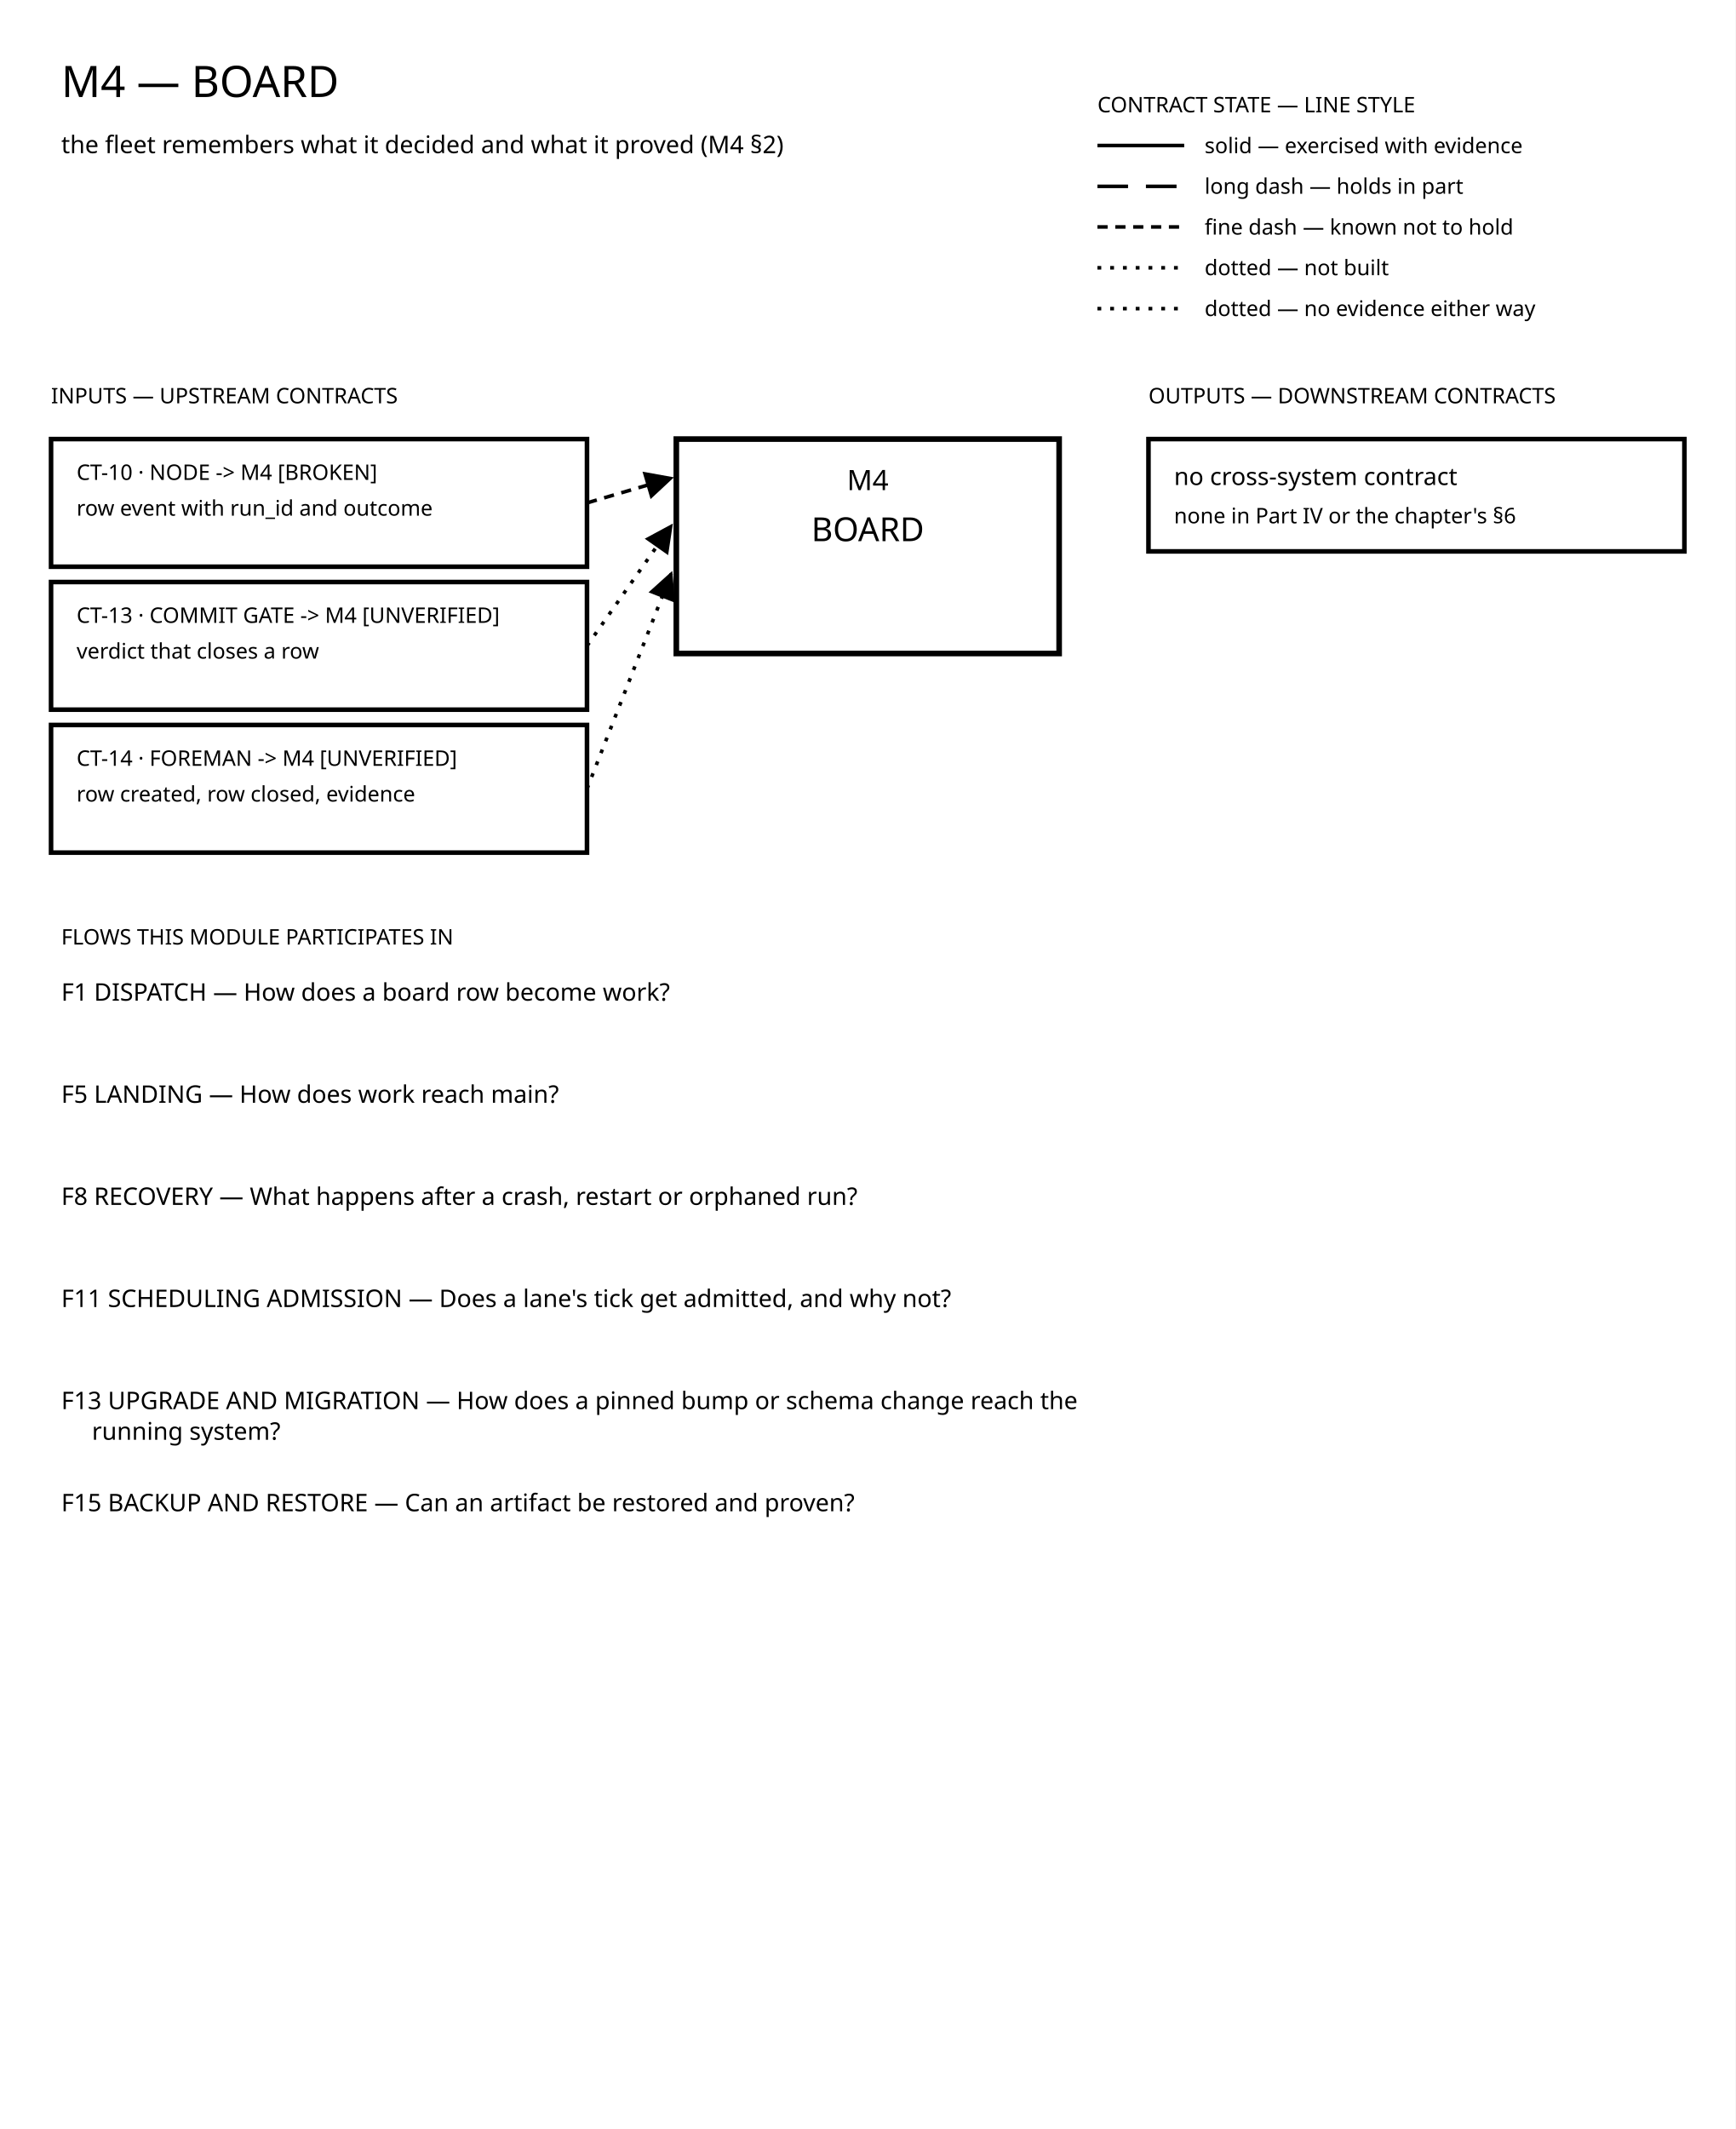
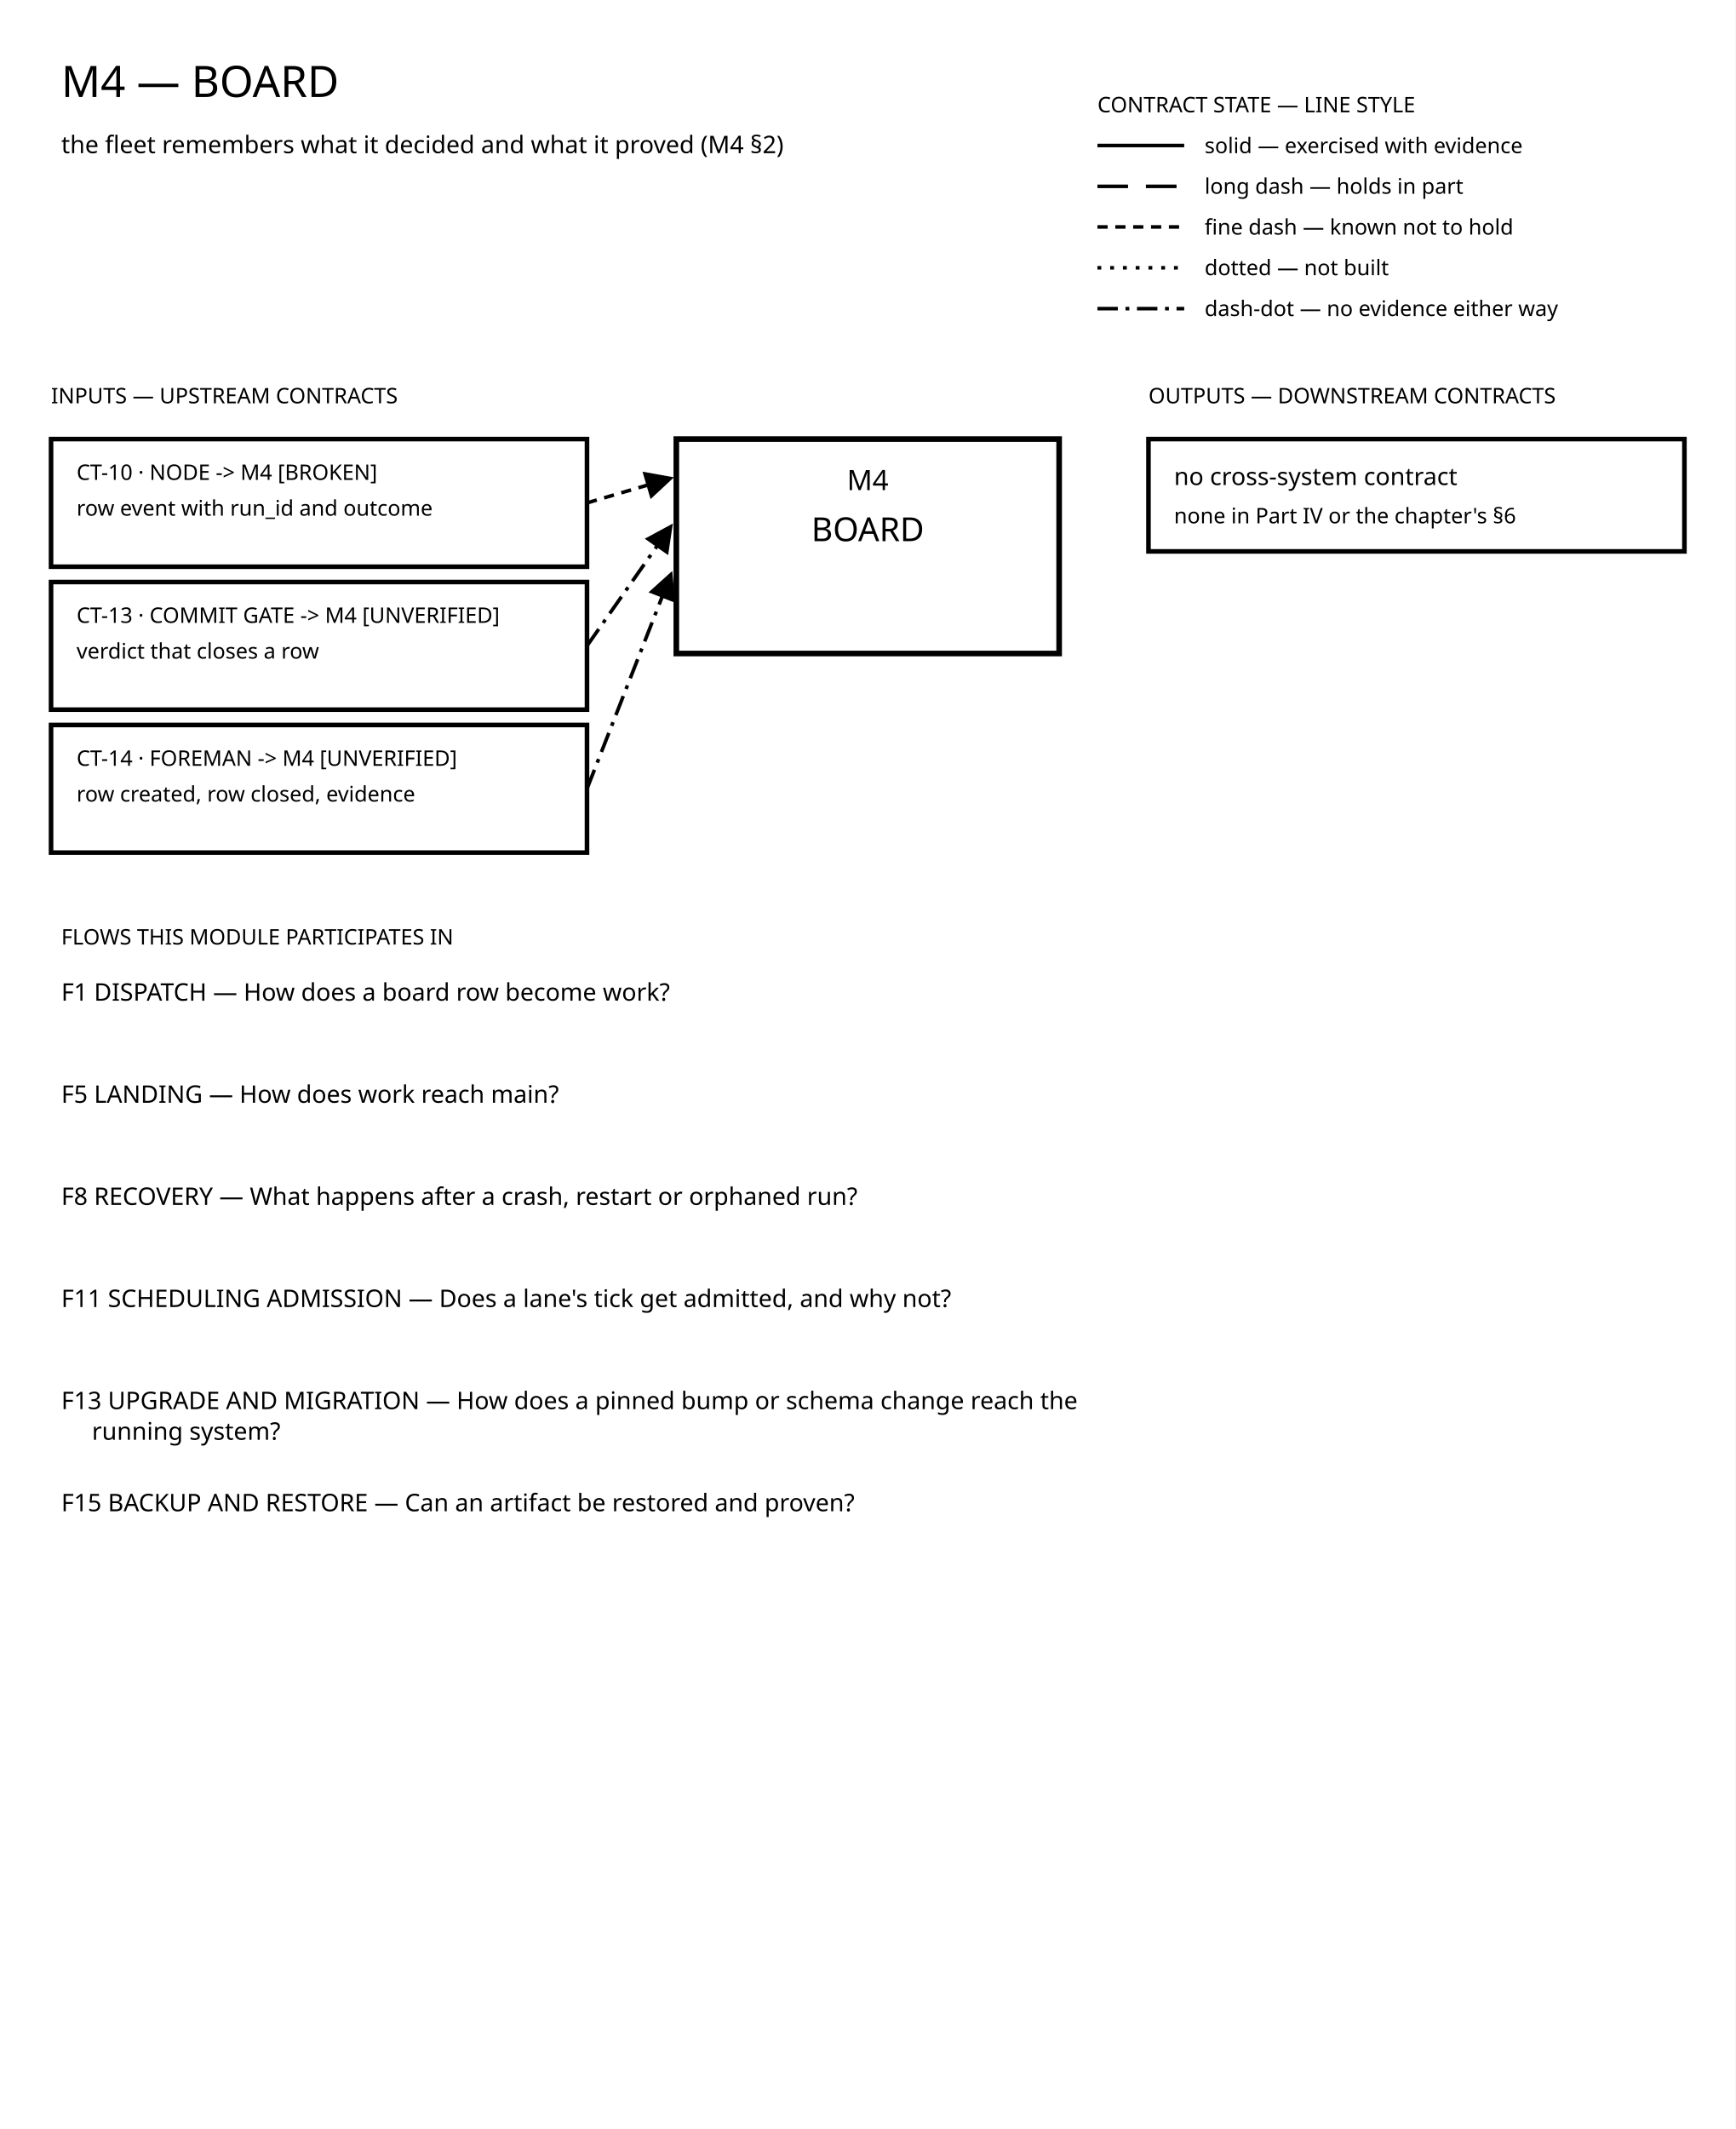
<svg xmlns="http://www.w3.org/2000/svg" width="170.0mm" height="208.5mm" viewBox="0 0 680 834.0" preserveAspectRatio="xMidYMid meet">
  <rect width="680" height="834.0" fill="#ffffff" />
  <defs>
    <marker id="ar" viewBox="0 0 10 10" refX="9" refY="5" markerWidth="8" markerHeight="8" orient="auto">
      <path d="M0,0 L10,5 L0,10 z" fill="#000000" />
    </marker>
  </defs>
  <g font-family="Routed Gothic Narrow, Routed Gothic, sans-serif">
    <text x="24.0" y="38.0" font-size="17.00" fill="#000000" text-anchor="start">M4 — BOARD</text>
    <text x="24.0" y="60.0" font-size="9.50" fill="#000000" text-anchor="start">the fleet remembers what it decided and what it proved (M4 §2)</text>
    <rect x="265.0" y="172.0" width="150.0" height="84.0" fill="#ffffff" stroke="#000000" stroke-width="2.2" />
    <text x="340.0" y="192.0" font-size="11.00" fill="#000000" text-anchor="middle">M4</text>
    <text x="340.0" y="212.0" font-size="13.00" fill="#000000" text-anchor="middle">BOARD</text>
    <text x="20.0" y="158.0" font-size="8.40" fill="#000000" text-anchor="start">INPUTS — UPSTREAM CONTRACTS</text>
    <polyline points="230.0,197.0 263.0,187.3" fill="none" stroke="#000000" stroke-width="1.4" stroke-dasharray="4 3" marker-end="url(#ar)" />
    <rect x="20.0" y="172.0" width="210.0" height="50.0" fill="#ffffff" stroke="#000000" stroke-width="1.8" />
    <text x="30.0" y="188.0" font-size="8.40" fill="#000000" text-anchor="start">CT-10 · NODE -&gt; M4  [BROKEN]</text>
    <text x="30.0" y="202.0" font-size="8.40" fill="#000000" text-anchor="start">row event with run_id and outcome</text>
-     <polyline points="230.0,253.0 263.0,206.0" fill="none" stroke="#000000" stroke-width="1.4" stroke-dasharray="1.5 3.5" marker-end="url(#ar)" />
+     <polyline points="230.0,253.0 263.0,206.0" fill="none" stroke="#000000" stroke-width="1.4" stroke-dasharray="8 3 1.5 3" marker-end="url(#ar)" />
    <rect x="20.0" y="228.0" width="210.0" height="50.0" fill="#ffffff" stroke="#000000" stroke-width="1.8" />
    <text x="30.0" y="244.0" font-size="8.40" fill="#000000" text-anchor="start">CT-13 · COMMIT GATE -&gt; M4  [UNVERIFIED]</text>
    <text x="30.0" y="258.0" font-size="8.40" fill="#000000" text-anchor="start">verdict that closes a row</text>
-     <polyline points="230.0,309.0 263.0,224.7" fill="none" stroke="#000000" stroke-width="1.4" stroke-dasharray="1.5 3.5" marker-end="url(#ar)" />
+     <polyline points="230.0,309.0 263.0,224.7" fill="none" stroke="#000000" stroke-width="1.4" stroke-dasharray="8 3 1.5 3" marker-end="url(#ar)" />
    <rect x="20.0" y="284.0" width="210.0" height="50.0" fill="#ffffff" stroke="#000000" stroke-width="1.8" />
    <text x="30.0" y="300.0" font-size="8.40" fill="#000000" text-anchor="start">CT-14 · FOREMAN -&gt; M4  [UNVERIFIED]</text>
    <text x="30.0" y="314.0" font-size="8.40" fill="#000000" text-anchor="start">row created, row closed, evidence</text>
    <text x="450.0" y="158.0" font-size="8.40" fill="#000000" text-anchor="start">OUTPUTS — DOWNSTREAM CONTRACTS</text>
    <rect x="450.0" y="172.0" width="210.0" height="44.0" fill="#ffffff" stroke="#000000" stroke-width="1.8" />
    <text x="460.0" y="190.0" font-size="9.50" fill="#000000" text-anchor="start">no cross-system contract</text>
    <text x="460.0" y="205.0" font-size="8.40" fill="#000000" text-anchor="start">none in Part IV or the chapter's §6</text>
    <text x="24.0" y="370.0" font-size="8.40" fill="#000000" text-anchor="start">FLOWS THIS MODULE PARTICIPATES IN</text>
    <text x="24.0" y="392.0" font-size="9.50" fill="#000000" text-anchor="start">F1 DISPATCH — How does a board row become work?</text>
    <text x="24.0" y="432.0" font-size="9.50" fill="#000000" text-anchor="start">F5 LANDING — How does work reach main?</text>
    <text x="24.0" y="472.0" font-size="9.50" fill="#000000" text-anchor="start">F8 RECOVERY — What happens after a crash, restart or orphaned run?</text>
    <text x="24.0" y="512.0" font-size="9.50" fill="#000000" text-anchor="start">F11 SCHEDULING ADMISSION — Does a lane's tick get admitted, and why not?</text>
    <text x="24.0" y="552.0" font-size="9.50" fill="#000000" text-anchor="start">F13 UPGRADE AND MIGRATION — How does a pinned bump or schema change reach the</text>
    <text x="36.0" y="564.0" font-size="9.50" fill="#000000" text-anchor="start">running system?</text>
    <text x="24.0" y="592.0" font-size="9.50" fill="#000000" text-anchor="start">F15 BACKUP AND RESTORE — Can an artifact be restored and proven?</text>
    <text x="430.0" y="44.0" font-size="8.40" fill="#000000" text-anchor="start">CONTRACT STATE — LINE STYLE</text>
    <polyline points="430.0,57.0 464.0,57.0" fill="none" stroke="#000000" stroke-width="1.4" />
    <text x="472.0" y="60.0" font-size="8.40" fill="#000000" text-anchor="start">solid — exercised with evidence</text>
    <polyline points="430.0,73.0 464.0,73.0" fill="none" stroke="#000000" stroke-width="1.4" stroke-dasharray="12 7" />
    <text x="472.0" y="75.9" font-size="8.40" fill="#000000" text-anchor="start">long dash — holds in part</text>
    <polyline points="430.0,88.9 464.0,88.9" fill="none" stroke="#000000" stroke-width="1.4" stroke-dasharray="4 3" />
    <text x="472.0" y="91.9" font-size="8.40" fill="#000000" text-anchor="start">fine dash — known not to hold</text>
    <polyline points="430.0,104.9 464.0,104.9" fill="none" stroke="#000000" stroke-width="1.4" stroke-dasharray="1.5 3.5" />
    <text x="472.0" y="107.8" font-size="8.40" fill="#000000" text-anchor="start">dotted — not built</text>
-     <polyline points="430.0,120.9 464.0,120.9" fill="none" stroke="#000000" stroke-width="1.4" stroke-dasharray="1.5 3.5" />
-     <text x="472.0" y="123.8" font-size="8.40" fill="#000000" text-anchor="start">dotted — no evidence either way</text>
+     <polyline points="430.0,120.9 464.0,120.9" fill="none" stroke="#000000" stroke-width="1.4" stroke-dasharray="8 3 1.5 3" />
+     <text x="472.0" y="123.8" font-size="8.40" fill="#000000" text-anchor="start">dash-dot — no evidence either way</text>
  </g>
</svg>
